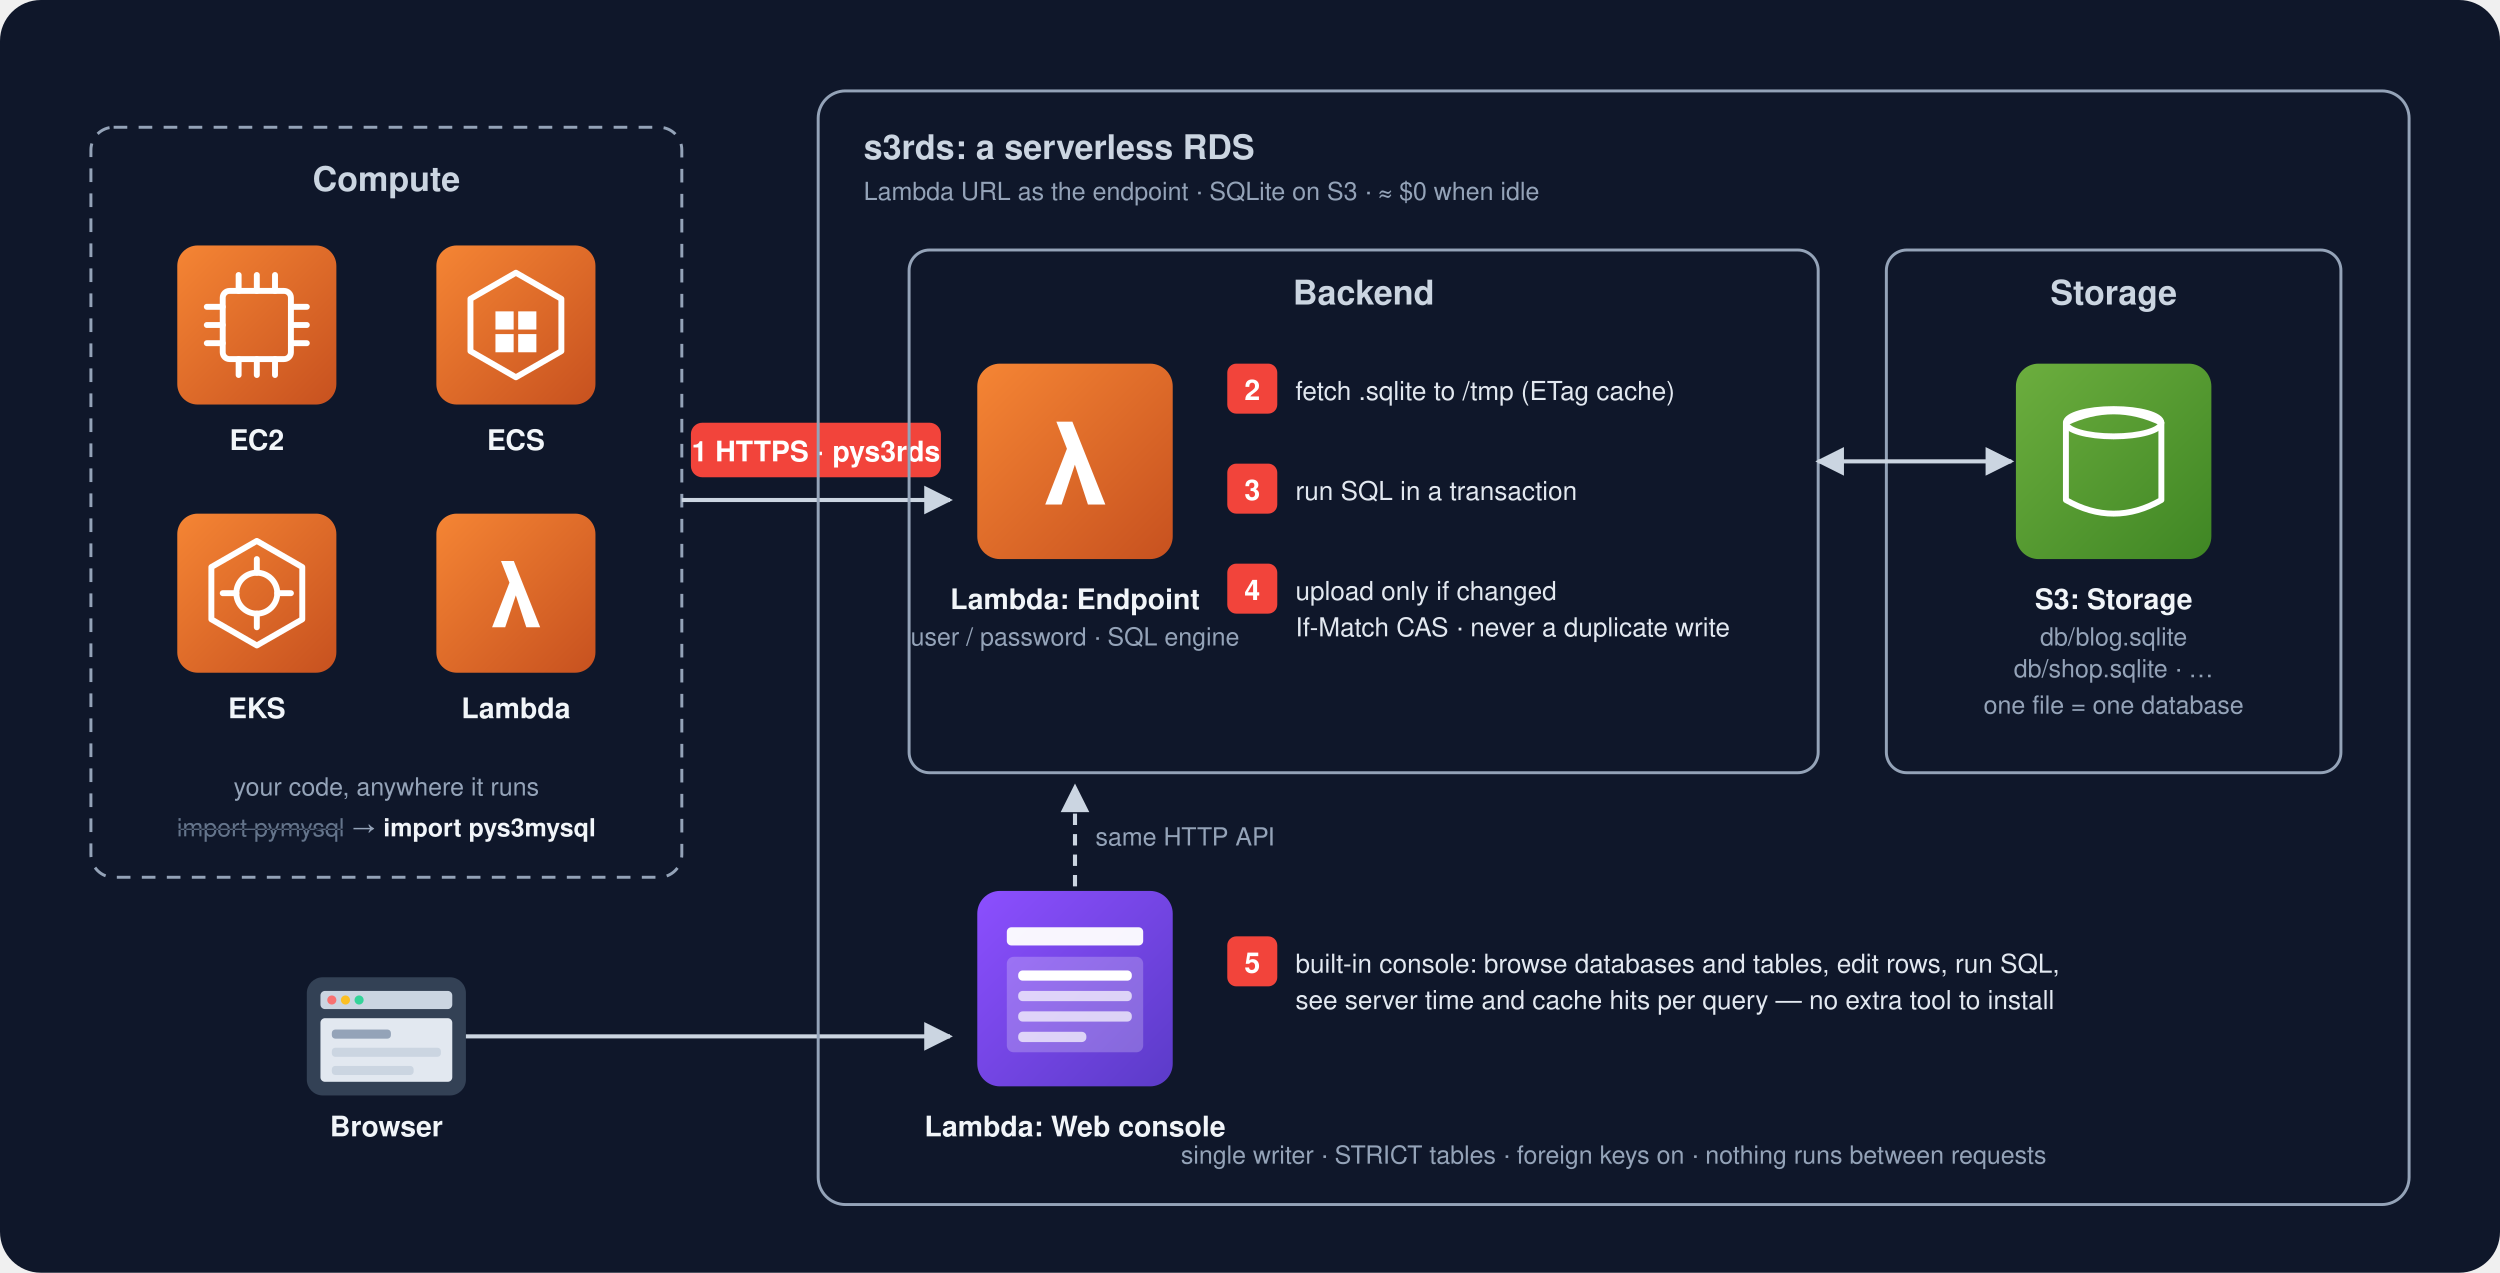
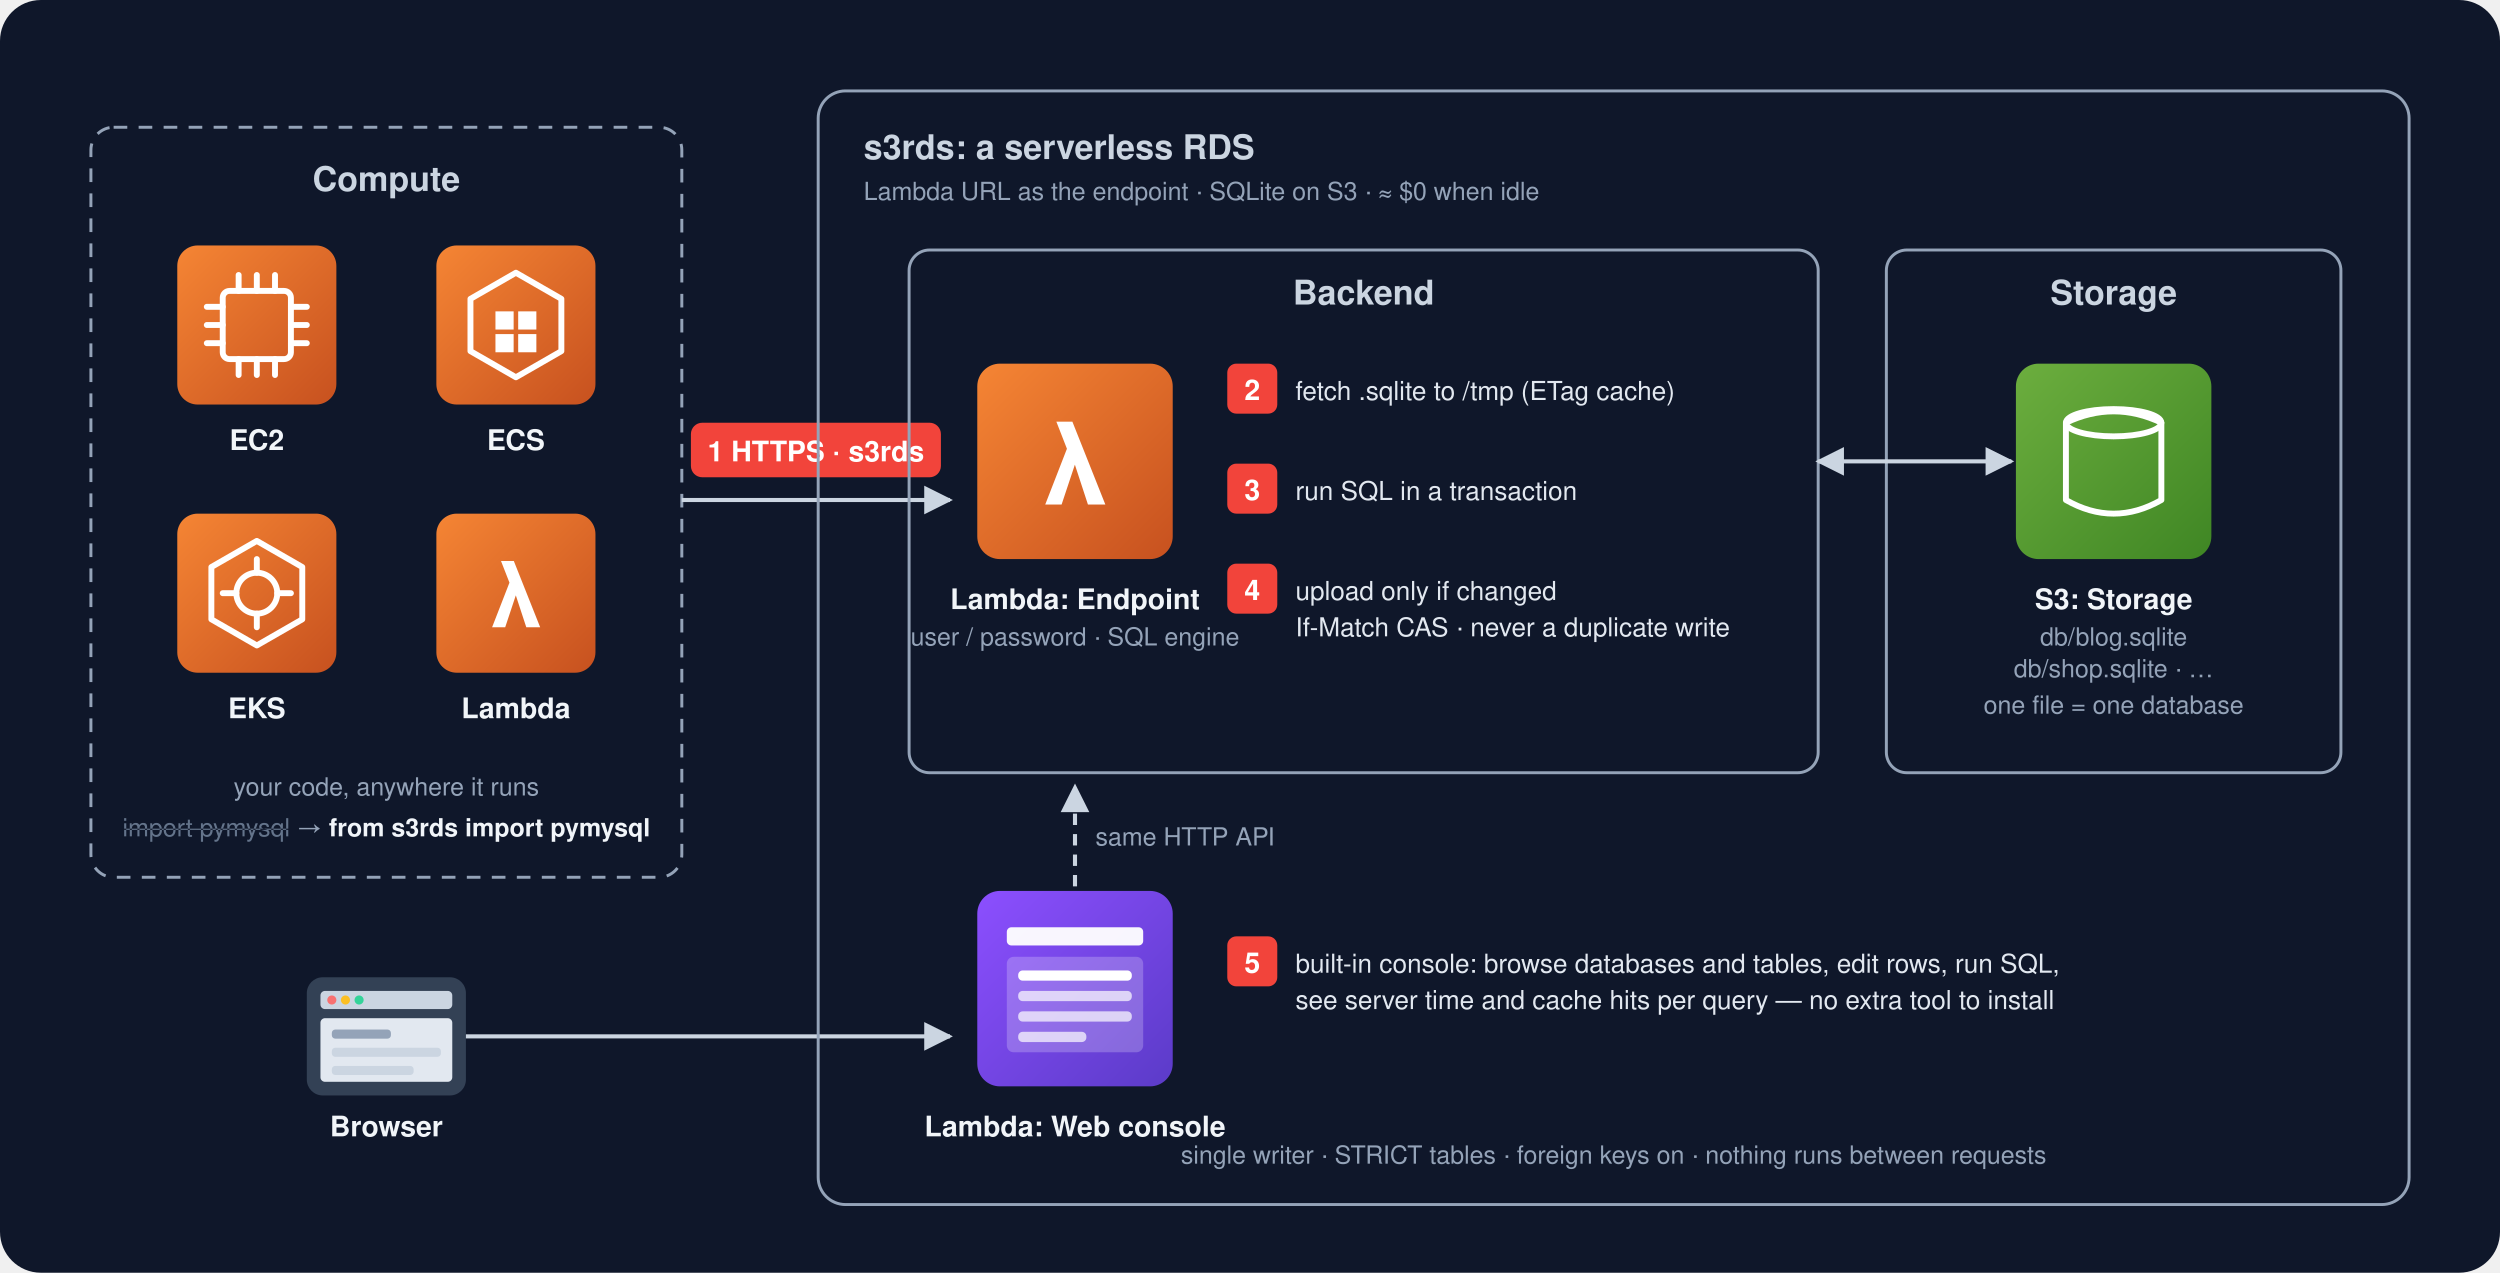
<svg xmlns="http://www.w3.org/2000/svg" viewBox="0 0 1100 560" width="1100" height="560" font-family="-apple-system, 'Segoe UI', Helvetica, Arial, sans-serif">
  <defs>
    <linearGradient id="gCompute" x1="0" y1="0" x2="1" y2="1">
      <stop offset="0" stop-color="#F58534" />
      <stop offset="1" stop-color="#C7511F" />
    </linearGradient>
    <linearGradient id="gStorage" x1="0" y1="0" x2="1" y2="1">
      <stop offset="0" stop-color="#6CAE3E" />
      <stop offset="1" stop-color="#3F8624" />
    </linearGradient>
    <linearGradient id="gConsole" x1="0" y1="0" x2="1" y2="1">
      <stop offset="0" stop-color="#8C4FFF" />
      <stop offset="1" stop-color="#5B3BC8" />
    </linearGradient>
    <marker id="arrow" viewBox="0 0 10 10" refX="9" refY="5" markerWidth="7" markerHeight="7" orient="auto-start-reverse">
      <path d="M0,0 L10,5 L0,10 z" fill="#CBD5E1" />
    </marker>
    <style>
      .group  { fill: none; stroke: #94A3B8; stroke-width: 1.3; }
      .gtitle { font-size: 15px; font-weight: 600; fill: #CBD5E1; }
      .label  { font-size: 12.5px; font-weight: 600; fill: #F1F5F9; }
      .sub    { font-size: 11px; fill: #94A3B8; }
      .edge   { fill: none; stroke: #CBD5E1; stroke-width: 1.8; }
      .callout      { fill: #F2443B; }
      .callout-text { font-size: 12.5px; font-weight: 600; fill: #FFFFFF; }
      .step   { font-size: 11.5px; fill: #E2E8F0; }
      .glyph  { fill: none; stroke: #FFFFFF; stroke-width: 2.6; stroke-linejoin: round; stroke-linecap: round; }
    </style>
  </defs>
  <rect width="1100" height="560" rx="18" fill="#0F172A" />
  <rect x="40" y="56" width="260" height="330" rx="10" class="group" stroke-dasharray="6 5" />
  <text x="170" y="84" text-anchor="middle" class="gtitle">Compute</text>
  <g transform="translate(78,108)">
    <rect width="70" height="70" rx="9" fill="url(#gCompute)" />
    <rect x="20" y="20" width="30" height="30" rx="3" class="glyph" />
    <path d="M27 20v-7 M35 20v-7 M43 20v-7 M27 50v7 M35 50v7 M43 50v7 M20 27h-7 M20 35h-7 M20 43h-7 M50 27h7 M50 35h7 M50 43h7" class="glyph" stroke-width="2" />
    <text x="35" y="90" text-anchor="middle" class="label">EC2</text>
  </g>
  <g transform="translate(192,108)">
    <rect width="70" height="70" rx="9" fill="url(#gCompute)" />
    <path d="M35 12 L55 23.5 V46.5 L35 58 L15 46.5 V23.5 Z" class="glyph" />
    <rect x="26" y="29" width="8" height="8" fill="#FFFFFF" />
    <rect x="36" y="29" width="8" height="8" fill="#FFFFFF" />
    <rect x="26" y="39" width="8" height="8" fill="#FFFFFF" />
    <rect x="36" y="39" width="8" height="8" fill="#FFFFFF" />
    <text x="35" y="90" text-anchor="middle" class="label">ECS</text>
  </g>
  <g transform="translate(78,226)">
    <rect width="70" height="70" rx="9" fill="url(#gCompute)" />
    <path d="M35 12 L55 23.5 V46.5 L35 58 L15 46.5 V23.5 Z" class="glyph" />
    <circle cx="35" cy="35" r="9" class="glyph" />
    <path d="M35 26v-6 M35 44v6 M26 35h-6 M44 35h6" class="glyph" stroke-width="2" />
    <text x="35" y="90" text-anchor="middle" class="label">EKS</text>
  </g>
  <g transform="translate(192,226)">
    <rect width="70" height="70" rx="9" fill="url(#gCompute)" />
    <text x="35" y="50" text-anchor="middle" font-size="40" font-weight="700" fill="#FFFFFF">λ</text>
    <text x="35" y="90" text-anchor="middle" class="label">Lambda</text>
  </g>
  <text x="170" y="350" text-anchor="middle" class="sub">your code, anywhere it runs</text>
  <text x="170" y="368" text-anchor="middle" class="sub">
-     <tspan text-decoration="line-through" fill="#64748B">import pymysql</tspan>  →  <tspan fill="#F1F5F9" font-weight="600">import pys3mysql</tspan>
+     <tspan text-decoration="line-through" fill="#64748B">import pymysql</tspan>  →  <tspan fill="#F1F5F9" font-weight="600">from s3rds import pymysql</tspan>
  </text>
  <path d="M300 220 L 418 220" class="edge" marker-end="url(#arrow)" />
  <rect x="304" y="186" width="110" height="24" rx="5" class="callout" />
-   <text x="359" y="203" text-anchor="middle" class="callout-text">1  HTTPS · pys3rds</text>
+   <text x="359" y="203" text-anchor="middle" class="callout-text">1  HTTPS · s3rds</text>
  <g transform="translate(135,430)">
    <rect width="70" height="52" rx="7" fill="#334155" />
    <rect x="6" y="6" width="58" height="8" rx="2" fill="#CBD5E1" />
    <circle cx="11" cy="10" r="2" fill="#F87171" />
    <circle cx="17" cy="10" r="2" fill="#FBBF24" />
    <circle cx="23" cy="10" r="2" fill="#34D399" />
    <rect x="6" y="18" width="58" height="28" rx="2" fill="#E2E8F0" />
    <rect x="11" y="23" width="26" height="4" rx="1.5" fill="#94A3B8" />
    <rect x="11" y="31" width="48" height="4" rx="1.5" fill="#CBD5E1" />
    <rect x="11" y="39" width="36" height="4" rx="1.5" fill="#CBD5E1" />
    <text x="35" y="70" text-anchor="middle" class="label">Browser</text>
  </g>
  <path d="M205 456 L 418 456" class="edge" marker-end="url(#arrow)" />
  <rect x="360" y="40" width="700" height="490" rx="12" class="group" stroke="#CBD5E1" stroke-width="1.6" />
  <text x="380" y="70" class="gtitle" font-size="18" fill="#F8FAFC">s3rds: a serverless RDS</text>
  <text x="380" y="88" class="sub">Lambda URL as the endpoint · SQLite on S3 · ≈ $0 when idle</text>
  <rect x="400" y="110" width="400" height="230" rx="9" class="group" />
  <text x="600" y="134" text-anchor="middle" class="gtitle" font-size="13">Backend</text>
  <g transform="translate(430,160)">
    <rect width="86" height="86" rx="10" fill="url(#gCompute)" />
    <text x="43" y="62" text-anchor="middle" font-size="50" font-weight="700" fill="#FFFFFF">λ</text>
    <text x="43" y="108" text-anchor="middle" class="label">Lambda: Endpoint</text>
    <text x="43" y="124" text-anchor="middle" class="sub">user / password · SQL engine</text>
  </g>
  <g transform="translate(540,160)">
    <rect width="22" height="22" rx="4" class="callout" />
    <text x="11" y="16" text-anchor="middle" class="callout-text">2</text>
    <text x="30" y="16" class="step">fetch .sqlite to /tmp (ETag cache)</text>
    <rect y="44" width="22" height="22" rx="4" class="callout" />
    <text x="11" y="60" text-anchor="middle" class="callout-text">3</text>
    <text x="30" y="60" class="step">run SQL in a transaction</text>
    <rect y="88" width="22" height="22" rx="4" class="callout" />
    <text x="11" y="104" text-anchor="middle" class="callout-text">4</text>
    <text x="30" y="104" class="step">upload only if changed</text>
    <text x="30" y="120" class="step">If-Match CAS · never a duplicate write</text>
  </g>
  <rect x="830" y="110" width="200" height="230" rx="9" class="group" />
  <text x="930" y="134" text-anchor="middle" class="gtitle" font-size="13">Storage</text>
  <g transform="translate(887,160)">
    <rect width="86" height="86" rx="10" fill="url(#gStorage)" />
    <path d="M22 26 q21 -10 42 0 v34 q-21 12 -42 0 z" class="glyph" stroke-width="3.2" />
    <ellipse cx="43" cy="26" rx="21" ry="6" class="glyph" stroke-width="3.2" />
    <text x="43" y="108" text-anchor="middle" class="label">S3: Storage</text>
    <text x="43" y="124" text-anchor="middle" class="sub">db/blog.sqlite</text>
    <text x="43" y="138" text-anchor="middle" class="sub">db/shop.sqlite · …</text>
    <text x="43" y="154" text-anchor="middle" class="sub">one file = one database</text>
  </g>
  <path d="M800 203 L 885 203" class="edge" marker-end="url(#arrow)" marker-start="url(#arrow)" />
  <g transform="translate(430,392)">
    <rect width="86" height="86" rx="10" fill="url(#gConsole)" />
    <rect x="13" y="16" width="60" height="8" rx="2" fill="#FFFFFF" opacity="0.95" />
    <rect x="13" y="29" width="60" height="42" rx="3" fill="#FFFFFF" opacity="0.22" />
    <rect x="18" y="35" width="50" height="4.5" rx="2" fill="#FFFFFF" />
    <rect x="18" y="44" width="50" height="4.5" rx="2" fill="#FFFFFF" opacity="0.7" />
    <rect x="18" y="53" width="50" height="4.5" rx="2" fill="#FFFFFF" opacity="0.7" />
    <rect x="18" y="62" width="30" height="4.5" rx="2" fill="#FFFFFF" opacity="0.7" />
    <text x="43" y="108" text-anchor="middle" class="label">Lambda: Web console</text>
  </g>
  <path d="M473 390 L 473 346" class="edge" stroke-dasharray="5 4" marker-end="url(#arrow)" />
  <text x="482" y="372" class="sub">same HTTP API</text>
  <rect x="540" y="412" width="22" height="22" rx="4" class="callout" />
  <text x="551" y="428" text-anchor="middle" class="callout-text">5</text>
  <text x="570" y="428" class="step">built-in console: browse databases and tables, edit rows, run SQL,</text>
  <text x="570" y="444" class="step">see server time and cache hits per query — no extra tool to install</text>
  <text x="710" y="512" text-anchor="middle" class="sub">single writer · STRICT tables · foreign keys on · nothing runs between requests</text>
</svg>
